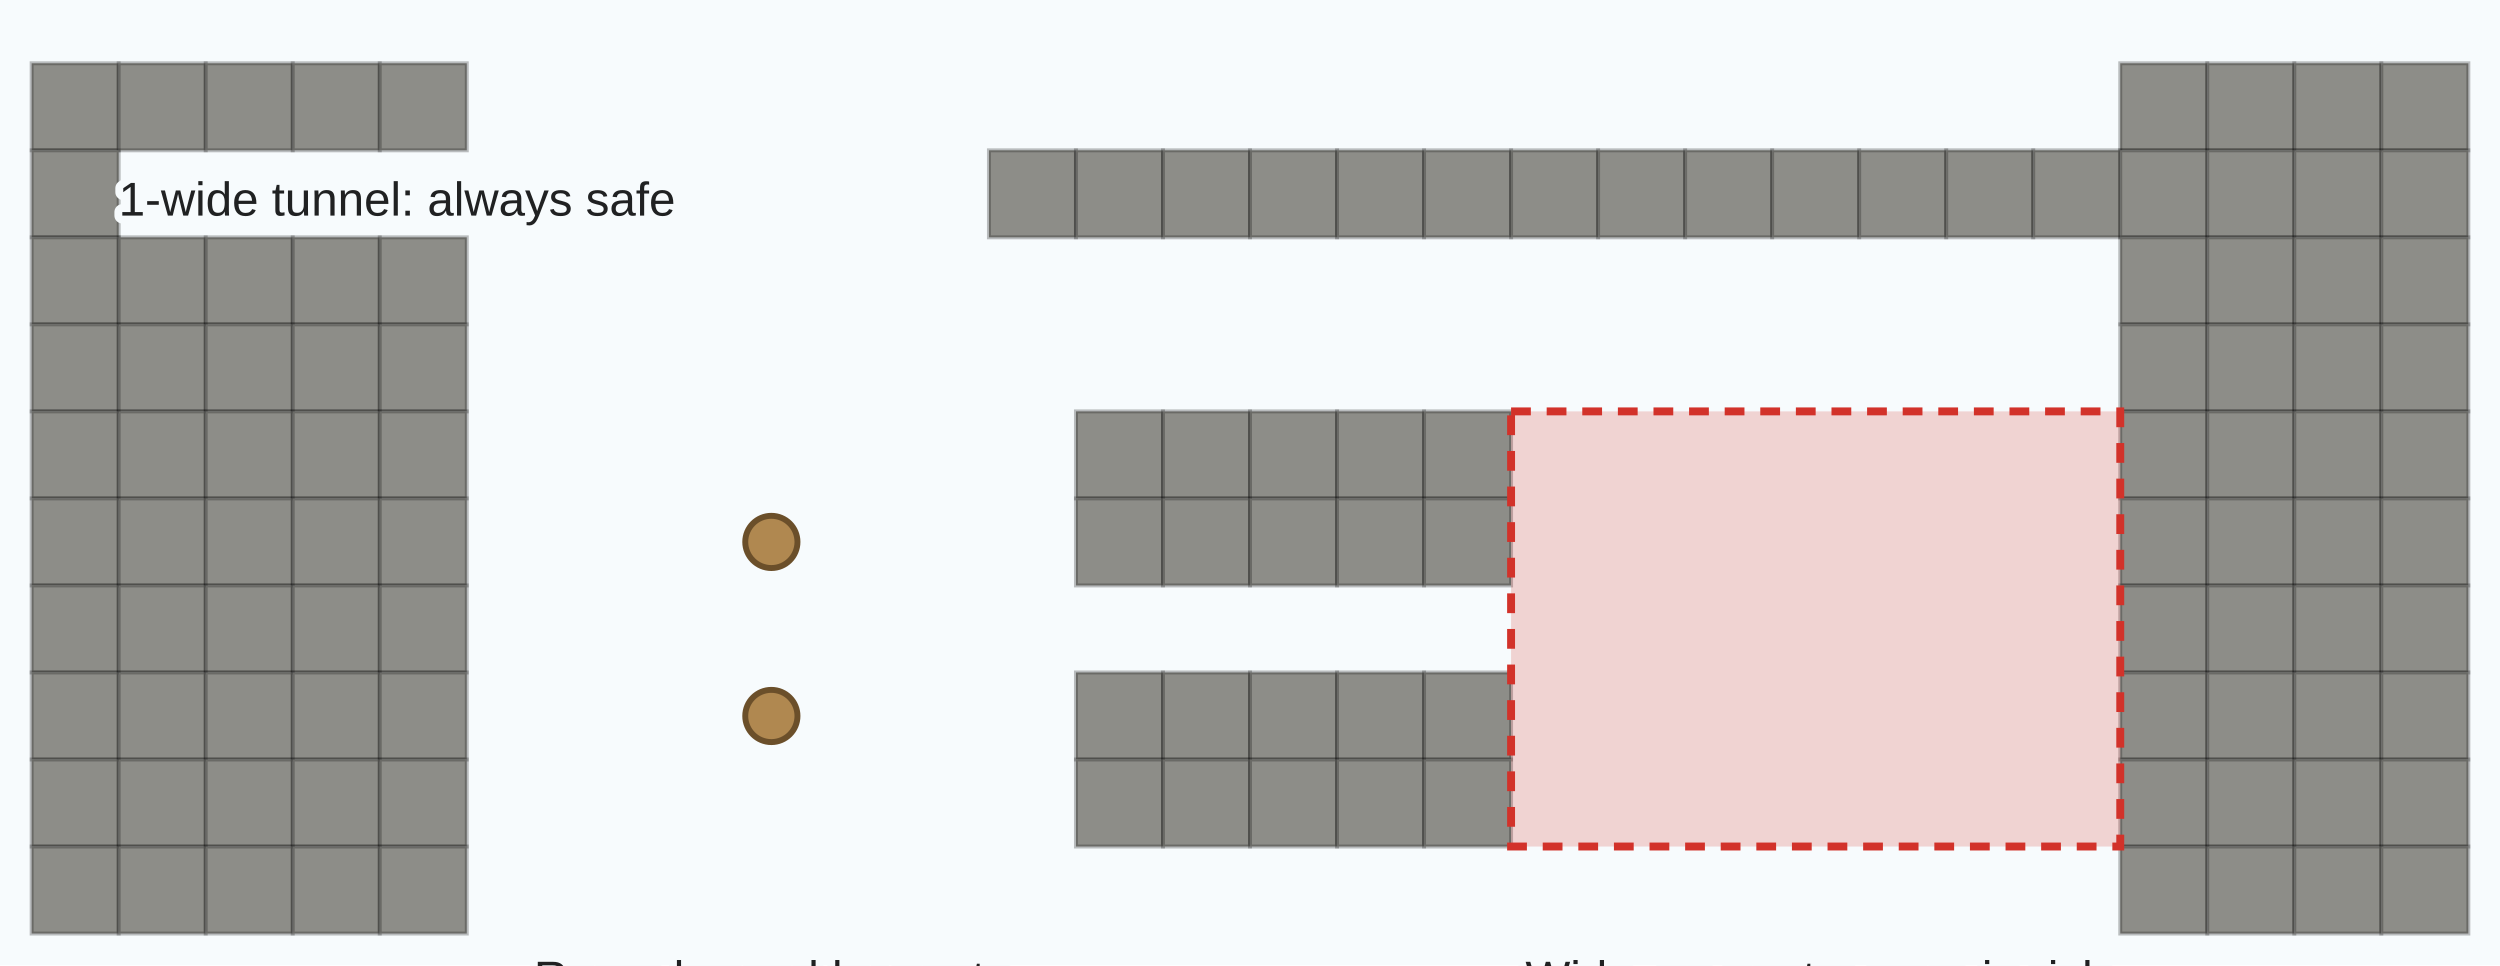
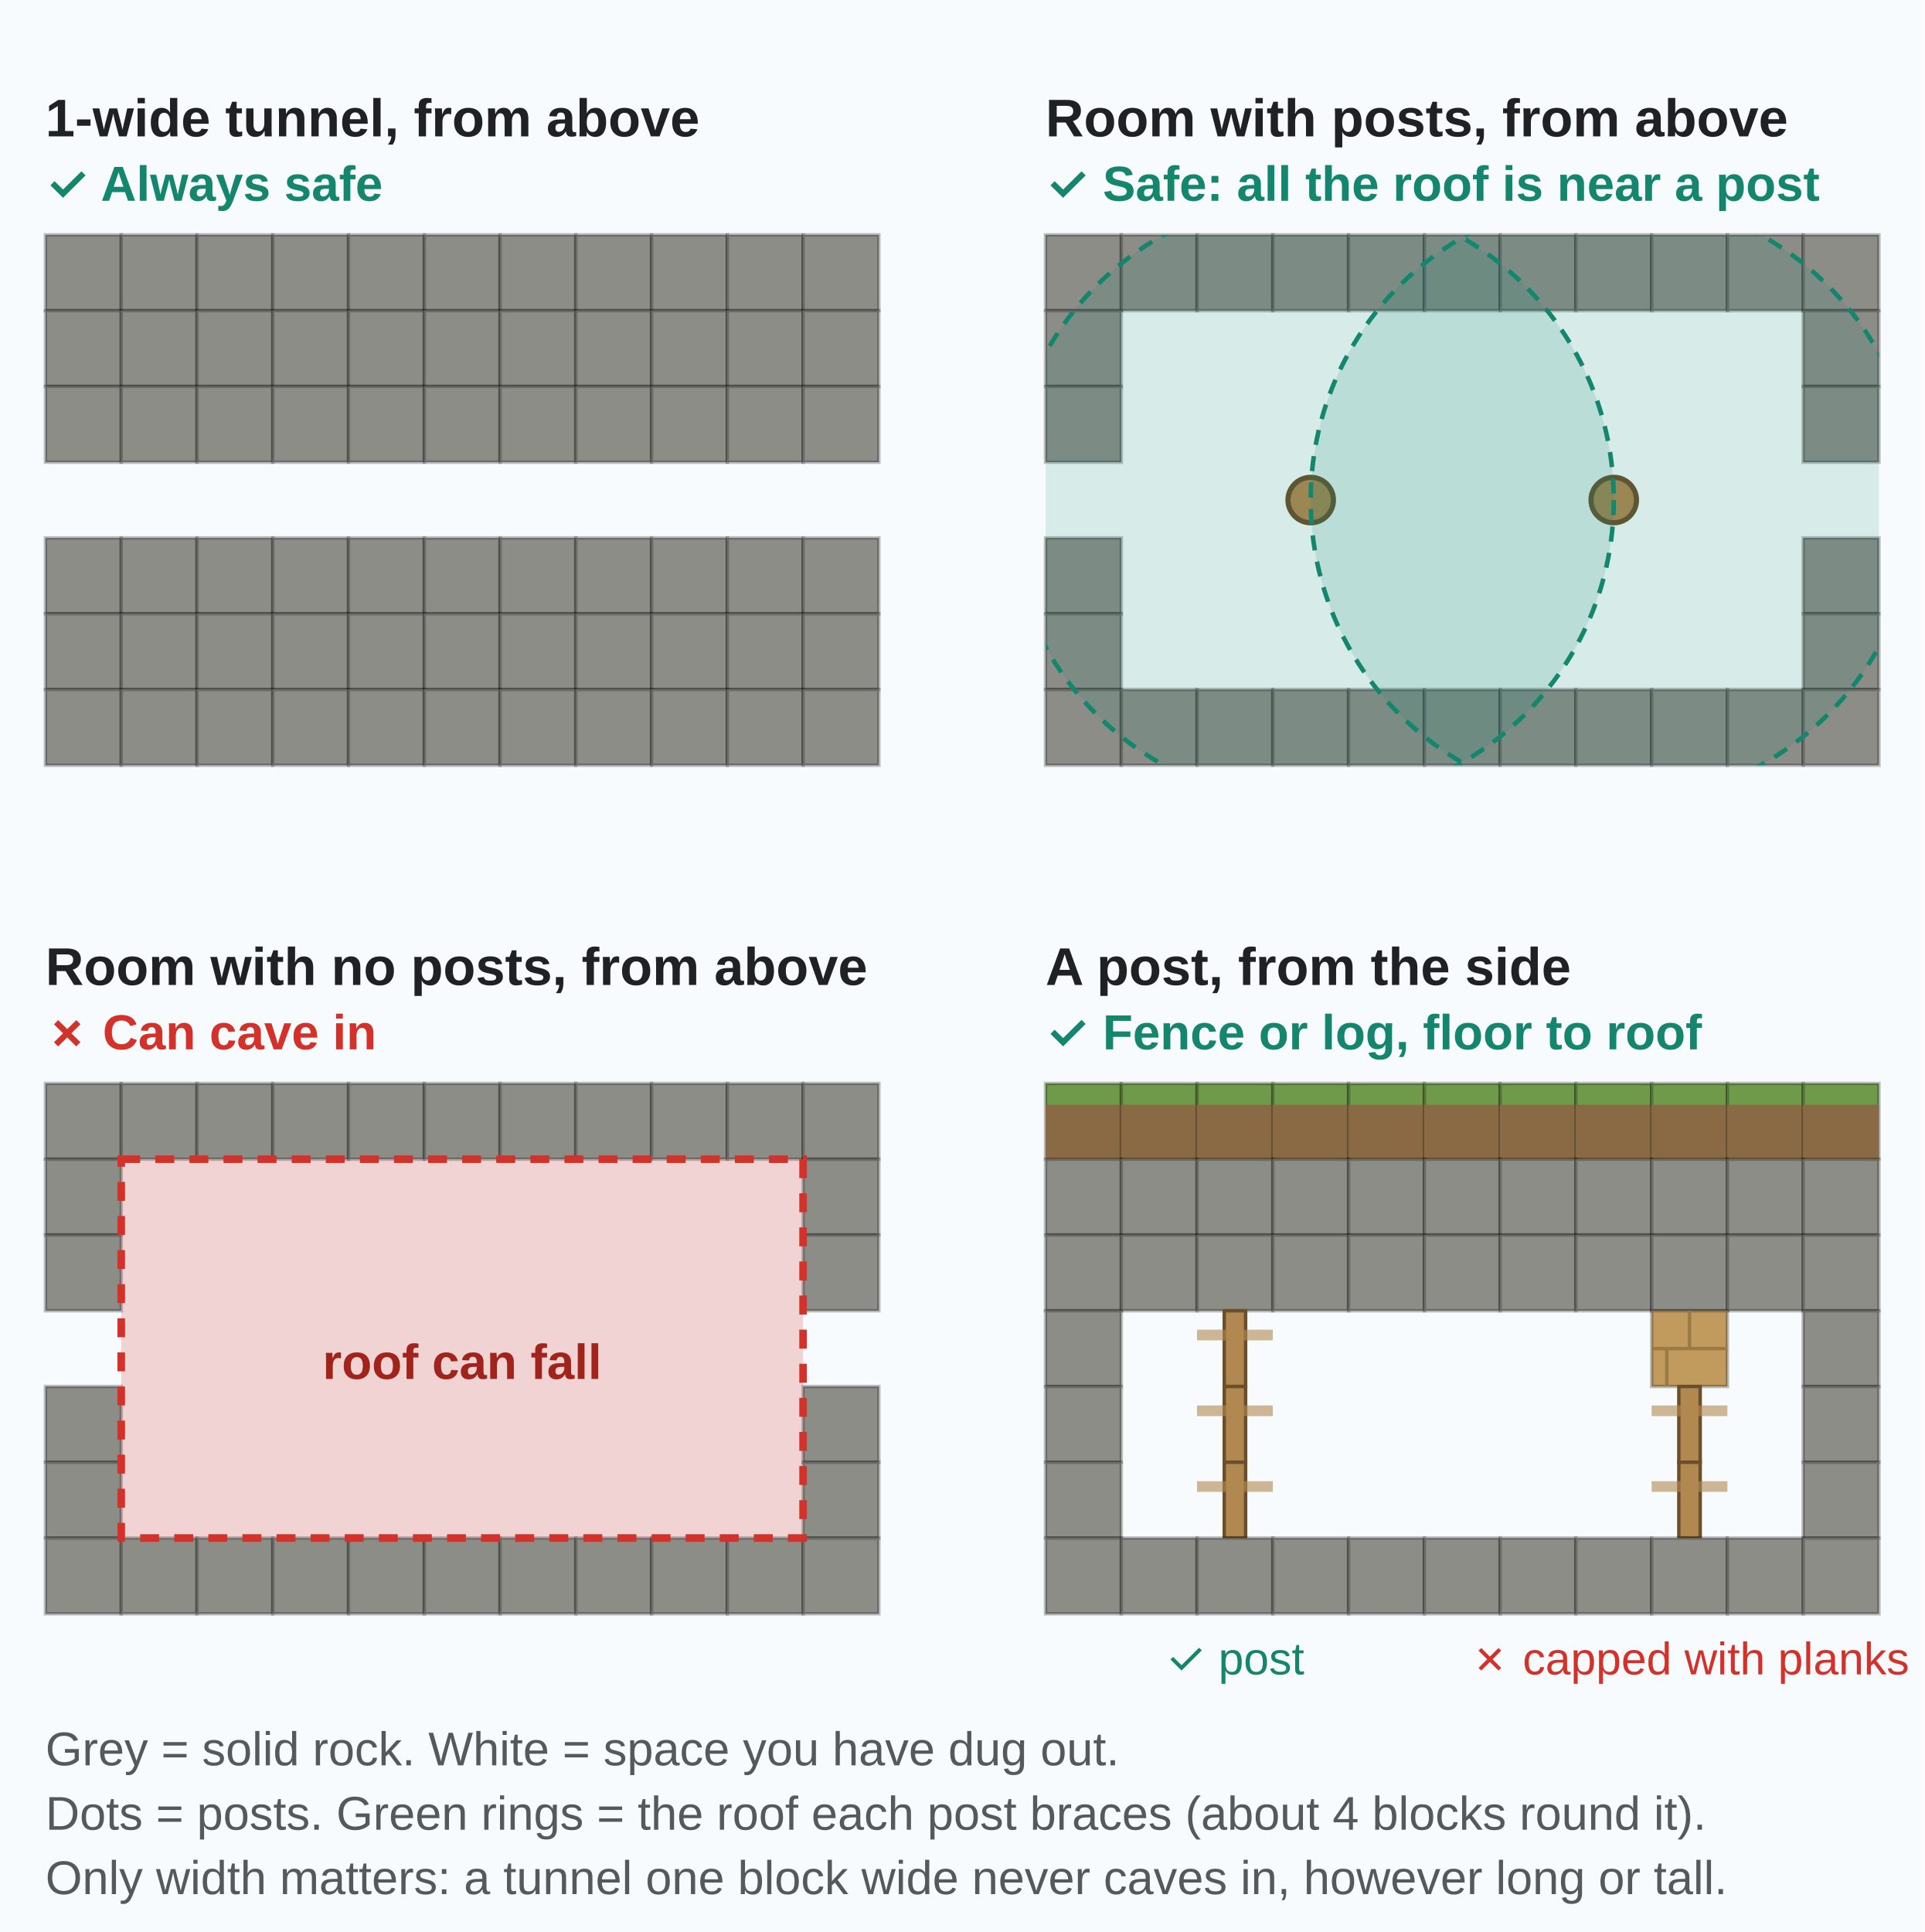
- <svg xmlns="http://www.w3.org/2000/svg" viewBox="0 0 632 244" role="img" aria-label="Mine plan seen from above: a one-wide tunnel is safe, a braced room is safe, a wide unbraced room risks a cave-in" font-family="-apple-system,Segoe UI,Arial,sans-serif">
-   <rect width="632" height="244" fill="#f7fbfd" />
-   <g transform="translate(8 16)">
-     <rect x="0" y="0" width="22" height="22" fill="#8d8d88" stroke="rgba(0,0,0,.25)" />
-     <rect x="22" y="0" width="22" height="22" fill="#8d8d88" stroke="rgba(0,0,0,.25)" />
-     <rect x="44" y="0" width="22" height="22" fill="#8d8d88" stroke="rgba(0,0,0,.25)" />
-     <rect x="66" y="0" width="22" height="22" fill="#8d8d88" stroke="rgba(0,0,0,.25)" />
-     <rect x="88" y="0" width="22" height="22" fill="#8d8d88" stroke="rgba(0,0,0,.25)" />
-     <rect x="528" y="0" width="22" height="22" fill="#8d8d88" stroke="rgba(0,0,0,.25)" />
-     <rect x="550" y="0" width="22" height="22" fill="#8d8d88" stroke="rgba(0,0,0,.25)" />
-     <rect x="572" y="0" width="22" height="22" fill="#8d8d88" stroke="rgba(0,0,0,.25)" />
-     <rect x="594" y="0" width="22" height="22" fill="#8d8d88" stroke="rgba(0,0,0,.25)" />
-     <rect x="0" y="22" width="22" height="22" fill="#8d8d88" stroke="rgba(0,0,0,.25)" />
-     <rect x="242" y="22" width="22" height="22" fill="#8d8d88" stroke="rgba(0,0,0,.25)" />
-     <rect x="264" y="22" width="22" height="22" fill="#8d8d88" stroke="rgba(0,0,0,.25)" />
-     <rect x="286" y="22" width="22" height="22" fill="#8d8d88" stroke="rgba(0,0,0,.25)" />
-     <rect x="308" y="22" width="22" height="22" fill="#8d8d88" stroke="rgba(0,0,0,.25)" />
-     <rect x="330" y="22" width="22" height="22" fill="#8d8d88" stroke="rgba(0,0,0,.25)" />
-     <rect x="352" y="22" width="22" height="22" fill="#8d8d88" stroke="rgba(0,0,0,.25)" />
-     <rect x="374" y="22" width="22" height="22" fill="#8d8d88" stroke="rgba(0,0,0,.25)" />
-     <rect x="396" y="22" width="22" height="22" fill="#8d8d88" stroke="rgba(0,0,0,.25)" />
-     <rect x="418" y="22" width="22" height="22" fill="#8d8d88" stroke="rgba(0,0,0,.25)" />
-     <rect x="440" y="22" width="22" height="22" fill="#8d8d88" stroke="rgba(0,0,0,.25)" />
-     <rect x="462" y="22" width="22" height="22" fill="#8d8d88" stroke="rgba(0,0,0,.25)" />
-     <rect x="484" y="22" width="22" height="22" fill="#8d8d88" stroke="rgba(0,0,0,.25)" />
-     <rect x="506" y="22" width="22" height="22" fill="#8d8d88" stroke="rgba(0,0,0,.25)" />
-     <rect x="528" y="22" width="22" height="22" fill="#8d8d88" stroke="rgba(0,0,0,.25)" />
-     <rect x="550" y="22" width="22" height="22" fill="#8d8d88" stroke="rgba(0,0,0,.25)" />
-     <rect x="572" y="22" width="22" height="22" fill="#8d8d88" stroke="rgba(0,0,0,.25)" />
-     <rect x="594" y="22" width="22" height="22" fill="#8d8d88" stroke="rgba(0,0,0,.25)" />
-     <rect x="0" y="44" width="22" height="22" fill="#8d8d88" stroke="rgba(0,0,0,.25)" />
-     <rect x="22" y="44" width="22" height="22" fill="#8d8d88" stroke="rgba(0,0,0,.25)" />
-     <rect x="44" y="44" width="22" height="22" fill="#8d8d88" stroke="rgba(0,0,0,.25)" />
-     <rect x="66" y="44" width="22" height="22" fill="#8d8d88" stroke="rgba(0,0,0,.25)" />
-     <rect x="88" y="44" width="22" height="22" fill="#8d8d88" stroke="rgba(0,0,0,.25)" />
-     <rect x="528" y="44" width="22" height="22" fill="#8d8d88" stroke="rgba(0,0,0,.25)" />
-     <rect x="550" y="44" width="22" height="22" fill="#8d8d88" stroke="rgba(0,0,0,.25)" />
-     <rect x="572" y="44" width="22" height="22" fill="#8d8d88" stroke="rgba(0,0,0,.25)" />
-     <rect x="594" y="44" width="22" height="22" fill="#8d8d88" stroke="rgba(0,0,0,.25)" />
-     <rect x="0" y="66" width="22" height="22" fill="#8d8d88" stroke="rgba(0,0,0,.25)" />
-     <rect x="22" y="66" width="22" height="22" fill="#8d8d88" stroke="rgba(0,0,0,.25)" />
-     <rect x="44" y="66" width="22" height="22" fill="#8d8d88" stroke="rgba(0,0,0,.25)" />
-     <rect x="66" y="66" width="22" height="22" fill="#8d8d88" stroke="rgba(0,0,0,.25)" />
-     <rect x="88" y="66" width="22" height="22" fill="#8d8d88" stroke="rgba(0,0,0,.25)" />
-     <rect x="528" y="66" width="22" height="22" fill="#8d8d88" stroke="rgba(0,0,0,.25)" />
-     <rect x="550" y="66" width="22" height="22" fill="#8d8d88" stroke="rgba(0,0,0,.25)" />
-     <rect x="572" y="66" width="22" height="22" fill="#8d8d88" stroke="rgba(0,0,0,.25)" />
-     <rect x="594" y="66" width="22" height="22" fill="#8d8d88" stroke="rgba(0,0,0,.25)" />
-     <rect x="0" y="88" width="22" height="22" fill="#8d8d88" stroke="rgba(0,0,0,.25)" />
-     <rect x="22" y="88" width="22" height="22" fill="#8d8d88" stroke="rgba(0,0,0,.25)" />
-     <rect x="44" y="88" width="22" height="22" fill="#8d8d88" stroke="rgba(0,0,0,.25)" />
-     <rect x="66" y="88" width="22" height="22" fill="#8d8d88" stroke="rgba(0,0,0,.25)" />
-     <rect x="88" y="88" width="22" height="22" fill="#8d8d88" stroke="rgba(0,0,0,.25)" />
-     <rect x="264" y="88" width="22" height="22" fill="#8d8d88" stroke="rgba(0,0,0,.25)" />
-     <rect x="286" y="88" width="22" height="22" fill="#8d8d88" stroke="rgba(0,0,0,.25)" />
-     <rect x="308" y="88" width="22" height="22" fill="#8d8d88" stroke="rgba(0,0,0,.25)" />
-     <rect x="330" y="88" width="22" height="22" fill="#8d8d88" stroke="rgba(0,0,0,.25)" />
-     <rect x="352" y="88" width="22" height="22" fill="#8d8d88" stroke="rgba(0,0,0,.25)" />
-     <rect x="528" y="88" width="22" height="22" fill="#8d8d88" stroke="rgba(0,0,0,.25)" />
-     <rect x="550" y="88" width="22" height="22" fill="#8d8d88" stroke="rgba(0,0,0,.25)" />
-     <rect x="572" y="88" width="22" height="22" fill="#8d8d88" stroke="rgba(0,0,0,.25)" />
-     <rect x="594" y="88" width="22" height="22" fill="#8d8d88" stroke="rgba(0,0,0,.25)" />
-     <rect x="0" y="110" width="22" height="22" fill="#8d8d88" stroke="rgba(0,0,0,.25)" />
-     <rect x="22" y="110" width="22" height="22" fill="#8d8d88" stroke="rgba(0,0,0,.25)" />
-     <rect x="44" y="110" width="22" height="22" fill="#8d8d88" stroke="rgba(0,0,0,.25)" />
-     <rect x="66" y="110" width="22" height="22" fill="#8d8d88" stroke="rgba(0,0,0,.25)" />
-     <rect x="88" y="110" width="22" height="22" fill="#8d8d88" stroke="rgba(0,0,0,.25)" />
-     <rect x="176" y="110" width="22" height="22" fill="#f7fbfd" />
-     <circle cx="187.0" cy="121.0" r="6.6" fill="#b08850" stroke="#6b4f2a" stroke-width="1.5" />
-     <rect x="264" y="110" width="22" height="22" fill="#8d8d88" stroke="rgba(0,0,0,.25)" />
-     <rect x="286" y="110" width="22" height="22" fill="#8d8d88" stroke="rgba(0,0,0,.25)" />
-     <rect x="308" y="110" width="22" height="22" fill="#8d8d88" stroke="rgba(0,0,0,.25)" />
-     <rect x="330" y="110" width="22" height="22" fill="#8d8d88" stroke="rgba(0,0,0,.25)" />
-     <rect x="352" y="110" width="22" height="22" fill="#8d8d88" stroke="rgba(0,0,0,.25)" />
-     <rect x="528" y="110" width="22" height="22" fill="#8d8d88" stroke="rgba(0,0,0,.25)" />
-     <rect x="550" y="110" width="22" height="22" fill="#8d8d88" stroke="rgba(0,0,0,.25)" />
-     <rect x="572" y="110" width="22" height="22" fill="#8d8d88" stroke="rgba(0,0,0,.25)" />
-     <rect x="594" y="110" width="22" height="22" fill="#8d8d88" stroke="rgba(0,0,0,.25)" />
-     <rect x="0" y="132" width="22" height="22" fill="#8d8d88" stroke="rgba(0,0,0,.25)" />
-     <rect x="22" y="132" width="22" height="22" fill="#8d8d88" stroke="rgba(0,0,0,.25)" />
-     <rect x="44" y="132" width="22" height="22" fill="#8d8d88" stroke="rgba(0,0,0,.25)" />
-     <rect x="66" y="132" width="22" height="22" fill="#8d8d88" stroke="rgba(0,0,0,.25)" />
-     <rect x="88" y="132" width="22" height="22" fill="#8d8d88" stroke="rgba(0,0,0,.25)" />
-     <rect x="528" y="132" width="22" height="22" fill="#8d8d88" stroke="rgba(0,0,0,.25)" />
-     <rect x="550" y="132" width="22" height="22" fill="#8d8d88" stroke="rgba(0,0,0,.25)" />
-     <rect x="572" y="132" width="22" height="22" fill="#8d8d88" stroke="rgba(0,0,0,.25)" />
-     <rect x="594" y="132" width="22" height="22" fill="#8d8d88" stroke="rgba(0,0,0,.25)" />
-     <rect x="0" y="154" width="22" height="22" fill="#8d8d88" stroke="rgba(0,0,0,.25)" />
-     <rect x="22" y="154" width="22" height="22" fill="#8d8d88" stroke="rgba(0,0,0,.25)" />
-     <rect x="44" y="154" width="22" height="22" fill="#8d8d88" stroke="rgba(0,0,0,.25)" />
-     <rect x="66" y="154" width="22" height="22" fill="#8d8d88" stroke="rgba(0,0,0,.25)" />
-     <rect x="88" y="154" width="22" height="22" fill="#8d8d88" stroke="rgba(0,0,0,.25)" />
-     <rect x="176" y="154" width="22" height="22" fill="#f7fbfd" />
-     <circle cx="187.0" cy="165.0" r="6.6" fill="#b08850" stroke="#6b4f2a" stroke-width="1.5" />
-     <rect x="264" y="154" width="22" height="22" fill="#8d8d88" stroke="rgba(0,0,0,.25)" />
-     <rect x="286" y="154" width="22" height="22" fill="#8d8d88" stroke="rgba(0,0,0,.25)" />
-     <rect x="308" y="154" width="22" height="22" fill="#8d8d88" stroke="rgba(0,0,0,.25)" />
-     <rect x="330" y="154" width="22" height="22" fill="#8d8d88" stroke="rgba(0,0,0,.25)" />
-     <rect x="352" y="154" width="22" height="22" fill="#8d8d88" stroke="rgba(0,0,0,.25)" />
-     <rect x="528" y="154" width="22" height="22" fill="#8d8d88" stroke="rgba(0,0,0,.25)" />
-     <rect x="550" y="154" width="22" height="22" fill="#8d8d88" stroke="rgba(0,0,0,.25)" />
-     <rect x="572" y="154" width="22" height="22" fill="#8d8d88" stroke="rgba(0,0,0,.25)" />
-     <rect x="594" y="154" width="22" height="22" fill="#8d8d88" stroke="rgba(0,0,0,.25)" />
-     <rect x="0" y="176" width="22" height="22" fill="#8d8d88" stroke="rgba(0,0,0,.25)" />
-     <rect x="22" y="176" width="22" height="22" fill="#8d8d88" stroke="rgba(0,0,0,.25)" />
-     <rect x="44" y="176" width="22" height="22" fill="#8d8d88" stroke="rgba(0,0,0,.25)" />
-     <rect x="66" y="176" width="22" height="22" fill="#8d8d88" stroke="rgba(0,0,0,.25)" />
-     <rect x="88" y="176" width="22" height="22" fill="#8d8d88" stroke="rgba(0,0,0,.25)" />
-     <rect x="264" y="176" width="22" height="22" fill="#8d8d88" stroke="rgba(0,0,0,.25)" />
-     <rect x="286" y="176" width="22" height="22" fill="#8d8d88" stroke="rgba(0,0,0,.25)" />
-     <rect x="308" y="176" width="22" height="22" fill="#8d8d88" stroke="rgba(0,0,0,.25)" />
-     <rect x="330" y="176" width="22" height="22" fill="#8d8d88" stroke="rgba(0,0,0,.25)" />
-     <rect x="352" y="176" width="22" height="22" fill="#8d8d88" stroke="rgba(0,0,0,.25)" />
-     <rect x="528" y="176" width="22" height="22" fill="#8d8d88" stroke="rgba(0,0,0,.25)" />
-     <rect x="550" y="176" width="22" height="22" fill="#8d8d88" stroke="rgba(0,0,0,.25)" />
-     <rect x="572" y="176" width="22" height="22" fill="#8d8d88" stroke="rgba(0,0,0,.25)" />
-     <rect x="594" y="176" width="22" height="22" fill="#8d8d88" stroke="rgba(0,0,0,.25)" />
-     <rect x="0" y="198" width="22" height="22" fill="#8d8d88" stroke="rgba(0,0,0,.25)" />
-     <rect x="22" y="198" width="22" height="22" fill="#8d8d88" stroke="rgba(0,0,0,.25)" />
-     <rect x="44" y="198" width="22" height="22" fill="#8d8d88" stroke="rgba(0,0,0,.25)" />
-     <rect x="66" y="198" width="22" height="22" fill="#8d8d88" stroke="rgba(0,0,0,.25)" />
-     <rect x="88" y="198" width="22" height="22" fill="#8d8d88" stroke="rgba(0,0,0,.25)" />
-     <rect x="528" y="198" width="22" height="22" fill="#8d8d88" stroke="rgba(0,0,0,.25)" />
-     <rect x="550" y="198" width="22" height="22" fill="#8d8d88" stroke="rgba(0,0,0,.25)" />
-     <rect x="572" y="198" width="22" height="22" fill="#8d8d88" stroke="rgba(0,0,0,.25)" />
-     <rect x="594" y="198" width="22" height="22" fill="#8d8d88" stroke="rgba(0,0,0,.25)" />
-     <rect x="374" y="88" width="154" height="110" fill="rgba(210,50,40,.2)" stroke="#d2322a" stroke-width="2" stroke-dasharray="5 4" />
-     <text x="22.0" y="38.5" text-anchor="start" font-size="12" fill="#202122" paint-order="stroke" stroke="#f7fbfd" stroke-width="4" stroke-linejoin="round">1-wide tunnel: always safe</text>
-     <text x="187.0" y="235.4" text-anchor="middle" font-size="12" fill="#202122" paint-order="stroke" stroke="#f7fbfd" stroke-width="4" stroke-linejoin="round">Room braced by posts</text>
-     <text x="451.0" y="235.4" text-anchor="middle" font-size="12" fill="#202122" paint-order="stroke" stroke="#f7fbfd" stroke-width="4" stroke-linejoin="round">Wide, no posts: cave-in risk</text>
-   </g>
+ <svg xmlns="http://www.w3.org/2000/svg" viewBox="0 0 508 510" role="img" font-family="-apple-system,Segoe UI,Arial,sans-serif" aria-label="Cave-ins: a one-wide tunnel is safe; a wide room braced by posts is safe; a wide room with no posts can cave in; a post is a fence or log column from floor to roof">
+   <rect width="508" height="510" fill="#f7fbfd" />
+   <text x="12" y="36" font-size="14" font-weight="700" fill="#202122">1-wide tunnel, from above</text>
+   <text x="12" y="53" font-size="13" fill="#14866d" font-weight="600">✓ Always safe</text>
+   <clipPath id="p0">
+     <rect x="12" y="62" width="220" height="140" />
+   </clipPath>
+   <g transform="translate(12 62) scale(0.9090909)">
+     <rect x="0" y="0" width="22" height="22" fill="#8d8d88" stroke="rgba(0,0,0,.25)" />
+   </g>
+   <g transform="translate(32 62) scale(0.9090909)">
+     <rect x="0" y="0" width="22" height="22" fill="#8d8d88" stroke="rgba(0,0,0,.25)" />
+   </g>
+   <g transform="translate(52 62) scale(0.9090909)">
+     <rect x="0" y="0" width="22" height="22" fill="#8d8d88" stroke="rgba(0,0,0,.25)" />
+   </g>
+   <g transform="translate(72 62) scale(0.9090909)">
+     <rect x="0" y="0" width="22" height="22" fill="#8d8d88" stroke="rgba(0,0,0,.25)" />
+   </g>
+   <g transform="translate(92 62) scale(0.9090909)">
+     <rect x="0" y="0" width="22" height="22" fill="#8d8d88" stroke="rgba(0,0,0,.25)" />
+   </g>
+   <g transform="translate(112 62) scale(0.9090909)">
+     <rect x="0" y="0" width="22" height="22" fill="#8d8d88" stroke="rgba(0,0,0,.25)" />
+   </g>
+   <g transform="translate(132 62) scale(0.9090909)">
+     <rect x="0" y="0" width="22" height="22" fill="#8d8d88" stroke="rgba(0,0,0,.25)" />
+   </g>
+   <g transform="translate(152 62) scale(0.9090909)">
+     <rect x="0" y="0" width="22" height="22" fill="#8d8d88" stroke="rgba(0,0,0,.25)" />
+   </g>
+   <g transform="translate(172 62) scale(0.9090909)">
+     <rect x="0" y="0" width="22" height="22" fill="#8d8d88" stroke="rgba(0,0,0,.25)" />
+   </g>
+   <g transform="translate(192 62) scale(0.9090909)">
+     <rect x="0" y="0" width="22" height="22" fill="#8d8d88" stroke="rgba(0,0,0,.25)" />
+   </g>
+   <g transform="translate(212 62) scale(0.9090909)">
+     <rect x="0" y="0" width="22" height="22" fill="#8d8d88" stroke="rgba(0,0,0,.25)" />
+   </g>
+   <g transform="translate(12 82) scale(0.9090909)">
+     <rect x="0" y="0" width="22" height="22" fill="#8d8d88" stroke="rgba(0,0,0,.25)" />
+   </g>
+   <g transform="translate(32 82) scale(0.9090909)">
+     <rect x="0" y="0" width="22" height="22" fill="#8d8d88" stroke="rgba(0,0,0,.25)" />
+   </g>
+   <g transform="translate(52 82) scale(0.9090909)">
+     <rect x="0" y="0" width="22" height="22" fill="#8d8d88" stroke="rgba(0,0,0,.25)" />
+   </g>
+   <g transform="translate(72 82) scale(0.9090909)">
+     <rect x="0" y="0" width="22" height="22" fill="#8d8d88" stroke="rgba(0,0,0,.25)" />
+   </g>
+   <g transform="translate(92 82) scale(0.9090909)">
+     <rect x="0" y="0" width="22" height="22" fill="#8d8d88" stroke="rgba(0,0,0,.25)" />
+   </g>
+   <g transform="translate(112 82) scale(0.9090909)">
+     <rect x="0" y="0" width="22" height="22" fill="#8d8d88" stroke="rgba(0,0,0,.25)" />
+   </g>
+   <g transform="translate(132 82) scale(0.9090909)">
+     <rect x="0" y="0" width="22" height="22" fill="#8d8d88" stroke="rgba(0,0,0,.25)" />
+   </g>
+   <g transform="translate(152 82) scale(0.9090909)">
+     <rect x="0" y="0" width="22" height="22" fill="#8d8d88" stroke="rgba(0,0,0,.25)" />
+   </g>
+   <g transform="translate(172 82) scale(0.9090909)">
+     <rect x="0" y="0" width="22" height="22" fill="#8d8d88" stroke="rgba(0,0,0,.25)" />
+   </g>
+   <g transform="translate(192 82) scale(0.9090909)">
+     <rect x="0" y="0" width="22" height="22" fill="#8d8d88" stroke="rgba(0,0,0,.25)" />
+   </g>
+   <g transform="translate(212 82) scale(0.9090909)">
+     <rect x="0" y="0" width="22" height="22" fill="#8d8d88" stroke="rgba(0,0,0,.25)" />
+   </g>
+   <g transform="translate(12 102) scale(0.9090909)">
+     <rect x="0" y="0" width="22" height="22" fill="#8d8d88" stroke="rgba(0,0,0,.25)" />
+   </g>
+   <g transform="translate(32 102) scale(0.9090909)">
+     <rect x="0" y="0" width="22" height="22" fill="#8d8d88" stroke="rgba(0,0,0,.25)" />
+   </g>
+   <g transform="translate(52 102) scale(0.9090909)">
+     <rect x="0" y="0" width="22" height="22" fill="#8d8d88" stroke="rgba(0,0,0,.25)" />
+   </g>
+   <g transform="translate(72 102) scale(0.9090909)">
+     <rect x="0" y="0" width="22" height="22" fill="#8d8d88" stroke="rgba(0,0,0,.25)" />
+   </g>
+   <g transform="translate(92 102) scale(0.9090909)">
+     <rect x="0" y="0" width="22" height="22" fill="#8d8d88" stroke="rgba(0,0,0,.25)" />
+   </g>
+   <g transform="translate(112 102) scale(0.9090909)">
+     <rect x="0" y="0" width="22" height="22" fill="#8d8d88" stroke="rgba(0,0,0,.25)" />
+   </g>
+   <g transform="translate(132 102) scale(0.9090909)">
+     <rect x="0" y="0" width="22" height="22" fill="#8d8d88" stroke="rgba(0,0,0,.25)" />
+   </g>
+   <g transform="translate(152 102) scale(0.9090909)">
+     <rect x="0" y="0" width="22" height="22" fill="#8d8d88" stroke="rgba(0,0,0,.25)" />
+   </g>
+   <g transform="translate(172 102) scale(0.9090909)">
+     <rect x="0" y="0" width="22" height="22" fill="#8d8d88" stroke="rgba(0,0,0,.25)" />
+   </g>
+   <g transform="translate(192 102) scale(0.9090909)">
+     <rect x="0" y="0" width="22" height="22" fill="#8d8d88" stroke="rgba(0,0,0,.25)" />
+   </g>
+   <g transform="translate(212 102) scale(0.9090909)">
+     <rect x="0" y="0" width="22" height="22" fill="#8d8d88" stroke="rgba(0,0,0,.25)" />
+   </g>
+   <g transform="translate(12 142) scale(0.9090909)">
+     <rect x="0" y="0" width="22" height="22" fill="#8d8d88" stroke="rgba(0,0,0,.25)" />
+   </g>
+   <g transform="translate(32 142) scale(0.9090909)">
+     <rect x="0" y="0" width="22" height="22" fill="#8d8d88" stroke="rgba(0,0,0,.25)" />
+   </g>
+   <g transform="translate(52 142) scale(0.9090909)">
+     <rect x="0" y="0" width="22" height="22" fill="#8d8d88" stroke="rgba(0,0,0,.25)" />
+   </g>
+   <g transform="translate(72 142) scale(0.9090909)">
+     <rect x="0" y="0" width="22" height="22" fill="#8d8d88" stroke="rgba(0,0,0,.25)" />
+   </g>
+   <g transform="translate(92 142) scale(0.9090909)">
+     <rect x="0" y="0" width="22" height="22" fill="#8d8d88" stroke="rgba(0,0,0,.25)" />
+   </g>
+   <g transform="translate(112 142) scale(0.9090909)">
+     <rect x="0" y="0" width="22" height="22" fill="#8d8d88" stroke="rgba(0,0,0,.25)" />
+   </g>
+   <g transform="translate(132 142) scale(0.9090909)">
+     <rect x="0" y="0" width="22" height="22" fill="#8d8d88" stroke="rgba(0,0,0,.25)" />
+   </g>
+   <g transform="translate(152 142) scale(0.9090909)">
+     <rect x="0" y="0" width="22" height="22" fill="#8d8d88" stroke="rgba(0,0,0,.25)" />
+   </g>
+   <g transform="translate(172 142) scale(0.9090909)">
+     <rect x="0" y="0" width="22" height="22" fill="#8d8d88" stroke="rgba(0,0,0,.25)" />
+   </g>
+   <g transform="translate(192 142) scale(0.9090909)">
+     <rect x="0" y="0" width="22" height="22" fill="#8d8d88" stroke="rgba(0,0,0,.25)" />
+   </g>
+   <g transform="translate(212 142) scale(0.9090909)">
+     <rect x="0" y="0" width="22" height="22" fill="#8d8d88" stroke="rgba(0,0,0,.25)" />
+   </g>
+   <g transform="translate(12 162) scale(0.9090909)">
+     <rect x="0" y="0" width="22" height="22" fill="#8d8d88" stroke="rgba(0,0,0,.25)" />
+   </g>
+   <g transform="translate(32 162) scale(0.9090909)">
+     <rect x="0" y="0" width="22" height="22" fill="#8d8d88" stroke="rgba(0,0,0,.25)" />
+   </g>
+   <g transform="translate(52 162) scale(0.9090909)">
+     <rect x="0" y="0" width="22" height="22" fill="#8d8d88" stroke="rgba(0,0,0,.25)" />
+   </g>
+   <g transform="translate(72 162) scale(0.9090909)">
+     <rect x="0" y="0" width="22" height="22" fill="#8d8d88" stroke="rgba(0,0,0,.25)" />
+   </g>
+   <g transform="translate(92 162) scale(0.9090909)">
+     <rect x="0" y="0" width="22" height="22" fill="#8d8d88" stroke="rgba(0,0,0,.25)" />
+   </g>
+   <g transform="translate(112 162) scale(0.9090909)">
+     <rect x="0" y="0" width="22" height="22" fill="#8d8d88" stroke="rgba(0,0,0,.25)" />
+   </g>
+   <g transform="translate(132 162) scale(0.9090909)">
+     <rect x="0" y="0" width="22" height="22" fill="#8d8d88" stroke="rgba(0,0,0,.25)" />
+   </g>
+   <g transform="translate(152 162) scale(0.9090909)">
+     <rect x="0" y="0" width="22" height="22" fill="#8d8d88" stroke="rgba(0,0,0,.25)" />
+   </g>
+   <g transform="translate(172 162) scale(0.9090909)">
+     <rect x="0" y="0" width="22" height="22" fill="#8d8d88" stroke="rgba(0,0,0,.25)" />
+   </g>
+   <g transform="translate(192 162) scale(0.9090909)">
+     <rect x="0" y="0" width="22" height="22" fill="#8d8d88" stroke="rgba(0,0,0,.25)" />
+   </g>
+   <g transform="translate(212 162) scale(0.9090909)">
+     <rect x="0" y="0" width="22" height="22" fill="#8d8d88" stroke="rgba(0,0,0,.25)" />
+   </g>
+   <g transform="translate(12 182) scale(0.9090909)">
+     <rect x="0" y="0" width="22" height="22" fill="#8d8d88" stroke="rgba(0,0,0,.25)" />
+   </g>
+   <g transform="translate(32 182) scale(0.9090909)">
+     <rect x="0" y="0" width="22" height="22" fill="#8d8d88" stroke="rgba(0,0,0,.25)" />
+   </g>
+   <g transform="translate(52 182) scale(0.9090909)">
+     <rect x="0" y="0" width="22" height="22" fill="#8d8d88" stroke="rgba(0,0,0,.25)" />
+   </g>
+   <g transform="translate(72 182) scale(0.9090909)">
+     <rect x="0" y="0" width="22" height="22" fill="#8d8d88" stroke="rgba(0,0,0,.25)" />
+   </g>
+   <g transform="translate(92 182) scale(0.9090909)">
+     <rect x="0" y="0" width="22" height="22" fill="#8d8d88" stroke="rgba(0,0,0,.25)" />
+   </g>
+   <g transform="translate(112 182) scale(0.9090909)">
+     <rect x="0" y="0" width="22" height="22" fill="#8d8d88" stroke="rgba(0,0,0,.25)" />
+   </g>
+   <g transform="translate(132 182) scale(0.9090909)">
+     <rect x="0" y="0" width="22" height="22" fill="#8d8d88" stroke="rgba(0,0,0,.25)" />
+   </g>
+   <g transform="translate(152 182) scale(0.9090909)">
+     <rect x="0" y="0" width="22" height="22" fill="#8d8d88" stroke="rgba(0,0,0,.25)" />
+   </g>
+   <g transform="translate(172 182) scale(0.9090909)">
+     <rect x="0" y="0" width="22" height="22" fill="#8d8d88" stroke="rgba(0,0,0,.25)" />
+   </g>
+   <g transform="translate(192 182) scale(0.9090909)">
+     <rect x="0" y="0" width="22" height="22" fill="#8d8d88" stroke="rgba(0,0,0,.25)" />
+   </g>
+   <g transform="translate(212 182) scale(0.9090909)">
+     <rect x="0" y="0" width="22" height="22" fill="#8d8d88" stroke="rgba(0,0,0,.25)" />
+   </g>
+   <text x="276" y="36" font-size="14" font-weight="700" fill="#202122">Room with posts, from above</text>
+   <text x="276" y="53" font-size="13" fill="#14866d" font-weight="600">✓ Safe: all the roof is near a post</text>
+   <clipPath id="p1">
+     <rect x="276" y="62" width="220" height="140" />
+   </clipPath>
+   <g transform="translate(276 62) scale(0.9090909)">
+     <rect x="0" y="0" width="22" height="22" fill="#8d8d88" stroke="rgba(0,0,0,.25)" />
+   </g>
+   <g transform="translate(296 62) scale(0.9090909)">
+     <rect x="0" y="0" width="22" height="22" fill="#8d8d88" stroke="rgba(0,0,0,.25)" />
+   </g>
+   <g transform="translate(316 62) scale(0.9090909)">
+     <rect x="0" y="0" width="22" height="22" fill="#8d8d88" stroke="rgba(0,0,0,.25)" />
+   </g>
+   <g transform="translate(336 62) scale(0.9090909)">
+     <rect x="0" y="0" width="22" height="22" fill="#8d8d88" stroke="rgba(0,0,0,.25)" />
+   </g>
+   <g transform="translate(356 62) scale(0.9090909)">
+     <rect x="0" y="0" width="22" height="22" fill="#8d8d88" stroke="rgba(0,0,0,.25)" />
+   </g>
+   <g transform="translate(376 62) scale(0.9090909)">
+     <rect x="0" y="0" width="22" height="22" fill="#8d8d88" stroke="rgba(0,0,0,.25)" />
+   </g>
+   <g transform="translate(396 62) scale(0.9090909)">
+     <rect x="0" y="0" width="22" height="22" fill="#8d8d88" stroke="rgba(0,0,0,.25)" />
+   </g>
+   <g transform="translate(416 62) scale(0.9090909)">
+     <rect x="0" y="0" width="22" height="22" fill="#8d8d88" stroke="rgba(0,0,0,.25)" />
+   </g>
+   <g transform="translate(436 62) scale(0.9090909)">
+     <rect x="0" y="0" width="22" height="22" fill="#8d8d88" stroke="rgba(0,0,0,.25)" />
+   </g>
+   <g transform="translate(456 62) scale(0.9090909)">
+     <rect x="0" y="0" width="22" height="22" fill="#8d8d88" stroke="rgba(0,0,0,.25)" />
+   </g>
+   <g transform="translate(476 62) scale(0.9090909)">
+     <rect x="0" y="0" width="22" height="22" fill="#8d8d88" stroke="rgba(0,0,0,.25)" />
+   </g>
+   <g transform="translate(276 82) scale(0.9090909)">
+     <rect x="0" y="0" width="22" height="22" fill="#8d8d88" stroke="rgba(0,0,0,.25)" />
+   </g>
+   <g transform="translate(476 82) scale(0.9090909)">
+     <rect x="0" y="0" width="22" height="22" fill="#8d8d88" stroke="rgba(0,0,0,.25)" />
+   </g>
+   <g transform="translate(276 102) scale(0.9090909)">
+     <rect x="0" y="0" width="22" height="22" fill="#8d8d88" stroke="rgba(0,0,0,.25)" />
+   </g>
+   <g transform="translate(476 102) scale(0.9090909)">
+     <rect x="0" y="0" width="22" height="22" fill="#8d8d88" stroke="rgba(0,0,0,.25)" />
+   </g>
+   <g transform="translate(336 122) scale(0.9090909)">
+     <rect x="0" y="0" width="22" height="22" fill="#f7fbfd" />
+     <circle cx="11.0" cy="11.0" r="6.6" fill="#b08850" stroke="#6b4f2a" stroke-width="1.5" />
+   </g>
+   <g transform="translate(416 122) scale(0.9090909)">
+     <rect x="0" y="0" width="22" height="22" fill="#f7fbfd" />
+     <circle cx="11.0" cy="11.0" r="6.6" fill="#b08850" stroke="#6b4f2a" stroke-width="1.5" />
+   </g>
+   <g transform="translate(276 142) scale(0.9090909)">
+     <rect x="0" y="0" width="22" height="22" fill="#8d8d88" stroke="rgba(0,0,0,.25)" />
+   </g>
+   <g transform="translate(476 142) scale(0.9090909)">
+     <rect x="0" y="0" width="22" height="22" fill="#8d8d88" stroke="rgba(0,0,0,.25)" />
+   </g>
+   <g transform="translate(276 162) scale(0.9090909)">
+     <rect x="0" y="0" width="22" height="22" fill="#8d8d88" stroke="rgba(0,0,0,.25)" />
+   </g>
+   <g transform="translate(476 162) scale(0.9090909)">
+     <rect x="0" y="0" width="22" height="22" fill="#8d8d88" stroke="rgba(0,0,0,.25)" />
+   </g>
+   <g transform="translate(276 182) scale(0.9090909)">
+     <rect x="0" y="0" width="22" height="22" fill="#8d8d88" stroke="rgba(0,0,0,.25)" />
+   </g>
+   <g transform="translate(296 182) scale(0.9090909)">
+     <rect x="0" y="0" width="22" height="22" fill="#8d8d88" stroke="rgba(0,0,0,.25)" />
+   </g>
+   <g transform="translate(316 182) scale(0.9090909)">
+     <rect x="0" y="0" width="22" height="22" fill="#8d8d88" stroke="rgba(0,0,0,.25)" />
+   </g>
+   <g transform="translate(336 182) scale(0.9090909)">
+     <rect x="0" y="0" width="22" height="22" fill="#8d8d88" stroke="rgba(0,0,0,.25)" />
+   </g>
+   <g transform="translate(356 182) scale(0.9090909)">
+     <rect x="0" y="0" width="22" height="22" fill="#8d8d88" stroke="rgba(0,0,0,.25)" />
+   </g>
+   <g transform="translate(376 182) scale(0.9090909)">
+     <rect x="0" y="0" width="22" height="22" fill="#8d8d88" stroke="rgba(0,0,0,.25)" />
+   </g>
+   <g transform="translate(396 182) scale(0.9090909)">
+     <rect x="0" y="0" width="22" height="22" fill="#8d8d88" stroke="rgba(0,0,0,.25)" />
+   </g>
+   <g transform="translate(416 182) scale(0.9090909)">
+     <rect x="0" y="0" width="22" height="22" fill="#8d8d88" stroke="rgba(0,0,0,.25)" />
+   </g>
+   <g transform="translate(436 182) scale(0.9090909)">
+     <rect x="0" y="0" width="22" height="22" fill="#8d8d88" stroke="rgba(0,0,0,.25)" />
+   </g>
+   <g transform="translate(456 182) scale(0.9090909)">
+     <rect x="0" y="0" width="22" height="22" fill="#8d8d88" stroke="rgba(0,0,0,.25)" />
+   </g>
+   <g transform="translate(476 182) scale(0.9090909)">
+     <rect x="0" y="0" width="22" height="22" fill="#8d8d88" stroke="rgba(0,0,0,.25)" />
+   </g>
+   <circle clip-path="url(#p1)" cx="346.0" cy="132.0" r="80" fill="rgba(20,134,109,.14)" stroke="#14866d" stroke-width="1.2" stroke-dasharray="4 3" />
+   <circle clip-path="url(#p1)" cx="426.0" cy="132.0" r="80" fill="rgba(20,134,109,.14)" stroke="#14866d" stroke-width="1.2" stroke-dasharray="4 3" />
+   <text x="12" y="260" font-size="14" font-weight="700" fill="#202122">Room with no posts, from above</text>
+   <text x="12" y="277" font-size="13" fill="#d2322a" font-weight="600">✗ Can cave in</text>
+   <clipPath id="p2">
+     <rect x="12" y="286" width="220" height="140" />
+   </clipPath>
+   <g transform="translate(12 286) scale(0.9090909)">
+     <rect x="0" y="0" width="22" height="22" fill="#8d8d88" stroke="rgba(0,0,0,.25)" />
+   </g>
+   <g transform="translate(32 286) scale(0.9090909)">
+     <rect x="0" y="0" width="22" height="22" fill="#8d8d88" stroke="rgba(0,0,0,.25)" />
+   </g>
+   <g transform="translate(52 286) scale(0.9090909)">
+     <rect x="0" y="0" width="22" height="22" fill="#8d8d88" stroke="rgba(0,0,0,.25)" />
+   </g>
+   <g transform="translate(72 286) scale(0.9090909)">
+     <rect x="0" y="0" width="22" height="22" fill="#8d8d88" stroke="rgba(0,0,0,.25)" />
+   </g>
+   <g transform="translate(92 286) scale(0.9090909)">
+     <rect x="0" y="0" width="22" height="22" fill="#8d8d88" stroke="rgba(0,0,0,.25)" />
+   </g>
+   <g transform="translate(112 286) scale(0.9090909)">
+     <rect x="0" y="0" width="22" height="22" fill="#8d8d88" stroke="rgba(0,0,0,.25)" />
+   </g>
+   <g transform="translate(132 286) scale(0.9090909)">
+     <rect x="0" y="0" width="22" height="22" fill="#8d8d88" stroke="rgba(0,0,0,.25)" />
+   </g>
+   <g transform="translate(152 286) scale(0.9090909)">
+     <rect x="0" y="0" width="22" height="22" fill="#8d8d88" stroke="rgba(0,0,0,.25)" />
+   </g>
+   <g transform="translate(172 286) scale(0.9090909)">
+     <rect x="0" y="0" width="22" height="22" fill="#8d8d88" stroke="rgba(0,0,0,.25)" />
+   </g>
+   <g transform="translate(192 286) scale(0.9090909)">
+     <rect x="0" y="0" width="22" height="22" fill="#8d8d88" stroke="rgba(0,0,0,.25)" />
+   </g>
+   <g transform="translate(212 286) scale(0.9090909)">
+     <rect x="0" y="0" width="22" height="22" fill="#8d8d88" stroke="rgba(0,0,0,.25)" />
+   </g>
+   <g transform="translate(12 306) scale(0.9090909)">
+     <rect x="0" y="0" width="22" height="22" fill="#8d8d88" stroke="rgba(0,0,0,.25)" />
+   </g>
+   <g transform="translate(212 306) scale(0.9090909)">
+     <rect x="0" y="0" width="22" height="22" fill="#8d8d88" stroke="rgba(0,0,0,.25)" />
+   </g>
+   <g transform="translate(12 326) scale(0.9090909)">
+     <rect x="0" y="0" width="22" height="22" fill="#8d8d88" stroke="rgba(0,0,0,.25)" />
+   </g>
+   <g transform="translate(212 326) scale(0.9090909)">
+     <rect x="0" y="0" width="22" height="22" fill="#8d8d88" stroke="rgba(0,0,0,.25)" />
+   </g>
+   <g transform="translate(12 366) scale(0.9090909)">
+     <rect x="0" y="0" width="22" height="22" fill="#8d8d88" stroke="rgba(0,0,0,.25)" />
+   </g>
+   <g transform="translate(212 366) scale(0.9090909)">
+     <rect x="0" y="0" width="22" height="22" fill="#8d8d88" stroke="rgba(0,0,0,.25)" />
+   </g>
+   <g transform="translate(12 386) scale(0.9090909)">
+     <rect x="0" y="0" width="22" height="22" fill="#8d8d88" stroke="rgba(0,0,0,.25)" />
+   </g>
+   <g transform="translate(212 386) scale(0.9090909)">
+     <rect x="0" y="0" width="22" height="22" fill="#8d8d88" stroke="rgba(0,0,0,.25)" />
+   </g>
+   <g transform="translate(12 406) scale(0.9090909)">
+     <rect x="0" y="0" width="22" height="22" fill="#8d8d88" stroke="rgba(0,0,0,.25)" />
+   </g>
+   <g transform="translate(32 406) scale(0.9090909)">
+     <rect x="0" y="0" width="22" height="22" fill="#8d8d88" stroke="rgba(0,0,0,.25)" />
+   </g>
+   <g transform="translate(52 406) scale(0.9090909)">
+     <rect x="0" y="0" width="22" height="22" fill="#8d8d88" stroke="rgba(0,0,0,.25)" />
+   </g>
+   <g transform="translate(72 406) scale(0.9090909)">
+     <rect x="0" y="0" width="22" height="22" fill="#8d8d88" stroke="rgba(0,0,0,.25)" />
+   </g>
+   <g transform="translate(92 406) scale(0.9090909)">
+     <rect x="0" y="0" width="22" height="22" fill="#8d8d88" stroke="rgba(0,0,0,.25)" />
+   </g>
+   <g transform="translate(112 406) scale(0.9090909)">
+     <rect x="0" y="0" width="22" height="22" fill="#8d8d88" stroke="rgba(0,0,0,.25)" />
+   </g>
+   <g transform="translate(132 406) scale(0.9090909)">
+     <rect x="0" y="0" width="22" height="22" fill="#8d8d88" stroke="rgba(0,0,0,.25)" />
+   </g>
+   <g transform="translate(152 406) scale(0.9090909)">
+     <rect x="0" y="0" width="22" height="22" fill="#8d8d88" stroke="rgba(0,0,0,.25)" />
+   </g>
+   <g transform="translate(172 406) scale(0.9090909)">
+     <rect x="0" y="0" width="22" height="22" fill="#8d8d88" stroke="rgba(0,0,0,.25)" />
+   </g>
+   <g transform="translate(192 406) scale(0.9090909)">
+     <rect x="0" y="0" width="22" height="22" fill="#8d8d88" stroke="rgba(0,0,0,.25)" />
+   </g>
+   <g transform="translate(212 406) scale(0.9090909)">
+     <rect x="0" y="0" width="22" height="22" fill="#8d8d88" stroke="rgba(0,0,0,.25)" />
+   </g>
+   <rect x="32" y="306" width="180" height="100" fill="rgba(210,50,40,.2)" stroke="#d2322a" stroke-width="2" stroke-dasharray="5 4" />
+   <text x="122.0" y="364.0" text-anchor="middle" font-size="13" font-weight="700" fill="#a0231c">roof can fall</text>
+   <text x="276" y="260" font-size="14" font-weight="700" fill="#202122">A post, from the side</text>
+   <text x="276" y="277" font-size="13" fill="#14866d" font-weight="600">✓ Fence or log, floor to roof</text>
+   <clipPath id="p3">
+     <rect x="276" y="286" width="220" height="140" />
+   </clipPath>
+   <g transform="translate(276 286) scale(0.9090909)">
+     <rect x="0" y="0" width="22" height="22" fill="#6f9a4a" stroke="rgba(0,0,0,.25)" />
+     <rect x="0" y="6.2" width="22" height="15.8" fill="#8a6a45" />
+   </g>
+   <g transform="translate(296 286) scale(0.9090909)">
+     <rect x="0" y="0" width="22" height="22" fill="#6f9a4a" stroke="rgba(0,0,0,.25)" />
+     <rect x="0" y="6.2" width="22" height="15.8" fill="#8a6a45" />
+   </g>
+   <g transform="translate(316 286) scale(0.9090909)">
+     <rect x="0" y="0" width="22" height="22" fill="#6f9a4a" stroke="rgba(0,0,0,.25)" />
+     <rect x="0" y="6.2" width="22" height="15.8" fill="#8a6a45" />
+   </g>
+   <g transform="translate(336 286) scale(0.9090909)">
+     <rect x="0" y="0" width="22" height="22" fill="#6f9a4a" stroke="rgba(0,0,0,.25)" />
+     <rect x="0" y="6.2" width="22" height="15.8" fill="#8a6a45" />
+   </g>
+   <g transform="translate(356 286) scale(0.9090909)">
+     <rect x="0" y="0" width="22" height="22" fill="#6f9a4a" stroke="rgba(0,0,0,.25)" />
+     <rect x="0" y="6.2" width="22" height="15.8" fill="#8a6a45" />
+   </g>
+   <g transform="translate(376 286) scale(0.9090909)">
+     <rect x="0" y="0" width="22" height="22" fill="#6f9a4a" stroke="rgba(0,0,0,.25)" />
+     <rect x="0" y="6.2" width="22" height="15.8" fill="#8a6a45" />
+   </g>
+   <g transform="translate(396 286) scale(0.9090909)">
+     <rect x="0" y="0" width="22" height="22" fill="#6f9a4a" stroke="rgba(0,0,0,.25)" />
+     <rect x="0" y="6.2" width="22" height="15.8" fill="#8a6a45" />
+   </g>
+   <g transform="translate(416 286) scale(0.9090909)">
+     <rect x="0" y="0" width="22" height="22" fill="#6f9a4a" stroke="rgba(0,0,0,.25)" />
+     <rect x="0" y="6.2" width="22" height="15.8" fill="#8a6a45" />
+   </g>
+   <g transform="translate(436 286) scale(0.9090909)">
+     <rect x="0" y="0" width="22" height="22" fill="#6f9a4a" stroke="rgba(0,0,0,.25)" />
+     <rect x="0" y="6.2" width="22" height="15.8" fill="#8a6a45" />
+   </g>
+   <g transform="translate(456 286) scale(0.9090909)">
+     <rect x="0" y="0" width="22" height="22" fill="#6f9a4a" stroke="rgba(0,0,0,.25)" />
+     <rect x="0" y="6.2" width="22" height="15.8" fill="#8a6a45" />
+   </g>
+   <g transform="translate(476 286) scale(0.9090909)">
+     <rect x="0" y="0" width="22" height="22" fill="#6f9a4a" stroke="rgba(0,0,0,.25)" />
+     <rect x="0" y="6.2" width="22" height="15.8" fill="#8a6a45" />
+   </g>
+   <g transform="translate(276 306) scale(0.9090909)">
+     <rect x="0" y="0" width="22" height="22" fill="#8d8d88" stroke="rgba(0,0,0,.25)" />
+   </g>
+   <g transform="translate(296 306) scale(0.9090909)">
+     <rect x="0" y="0" width="22" height="22" fill="#8d8d88" stroke="rgba(0,0,0,.25)" />
+   </g>
+   <g transform="translate(316 306) scale(0.9090909)">
+     <rect x="0" y="0" width="22" height="22" fill="#8d8d88" stroke="rgba(0,0,0,.25)" />
+   </g>
+   <g transform="translate(336 306) scale(0.9090909)">
+     <rect x="0" y="0" width="22" height="22" fill="#8d8d88" stroke="rgba(0,0,0,.25)" />
+   </g>
+   <g transform="translate(356 306) scale(0.9090909)">
+     <rect x="0" y="0" width="22" height="22" fill="#8d8d88" stroke="rgba(0,0,0,.25)" />
+   </g>
+   <g transform="translate(376 306) scale(0.9090909)">
+     <rect x="0" y="0" width="22" height="22" fill="#8d8d88" stroke="rgba(0,0,0,.25)" />
+   </g>
+   <g transform="translate(396 306) scale(0.9090909)">
+     <rect x="0" y="0" width="22" height="22" fill="#8d8d88" stroke="rgba(0,0,0,.25)" />
+   </g>
+   <g transform="translate(416 306) scale(0.9090909)">
+     <rect x="0" y="0" width="22" height="22" fill="#8d8d88" stroke="rgba(0,0,0,.25)" />
+   </g>
+   <g transform="translate(436 306) scale(0.9090909)">
+     <rect x="0" y="0" width="22" height="22" fill="#8d8d88" stroke="rgba(0,0,0,.25)" />
+   </g>
+   <g transform="translate(456 306) scale(0.9090909)">
+     <rect x="0" y="0" width="22" height="22" fill="#8d8d88" stroke="rgba(0,0,0,.25)" />
+   </g>
+   <g transform="translate(476 306) scale(0.9090909)">
+     <rect x="0" y="0" width="22" height="22" fill="#8d8d88" stroke="rgba(0,0,0,.25)" />
+   </g>
+   <g transform="translate(276 326) scale(0.9090909)">
+     <rect x="0" y="0" width="22" height="22" fill="#8d8d88" stroke="rgba(0,0,0,.25)" />
+   </g>
+   <g transform="translate(296 326) scale(0.9090909)">
+     <rect x="0" y="0" width="22" height="22" fill="#8d8d88" stroke="rgba(0,0,0,.25)" />
+   </g>
+   <g transform="translate(316 326) scale(0.9090909)">
+     <rect x="0" y="0" width="22" height="22" fill="#8d8d88" stroke="rgba(0,0,0,.25)" />
+   </g>
+   <g transform="translate(336 326) scale(0.9090909)">
+     <rect x="0" y="0" width="22" height="22" fill="#8d8d88" stroke="rgba(0,0,0,.25)" />
+   </g>
+   <g transform="translate(356 326) scale(0.9090909)">
+     <rect x="0" y="0" width="22" height="22" fill="#8d8d88" stroke="rgba(0,0,0,.25)" />
+   </g>
+   <g transform="translate(376 326) scale(0.9090909)">
+     <rect x="0" y="0" width="22" height="22" fill="#8d8d88" stroke="rgba(0,0,0,.25)" />
+   </g>
+   <g transform="translate(396 326) scale(0.9090909)">
+     <rect x="0" y="0" width="22" height="22" fill="#8d8d88" stroke="rgba(0,0,0,.25)" />
+   </g>
+   <g transform="translate(416 326) scale(0.9090909)">
+     <rect x="0" y="0" width="22" height="22" fill="#8d8d88" stroke="rgba(0,0,0,.25)" />
+   </g>
+   <g transform="translate(436 326) scale(0.9090909)">
+     <rect x="0" y="0" width="22" height="22" fill="#8d8d88" stroke="rgba(0,0,0,.25)" />
+   </g>
+   <g transform="translate(456 326) scale(0.9090909)">
+     <rect x="0" y="0" width="22" height="22" fill="#8d8d88" stroke="rgba(0,0,0,.25)" />
+   </g>
+   <g transform="translate(476 326) scale(0.9090909)">
+     <rect x="0" y="0" width="22" height="22" fill="#8d8d88" stroke="rgba(0,0,0,.25)" />
+   </g>
+   <g transform="translate(276 346) scale(0.9090909)">
+     <rect x="0" y="0" width="22" height="22" fill="#8d8d88" stroke="rgba(0,0,0,.25)" />
+   </g>
+   <g transform="translate(316 346) scale(0.9090909)">
+     <rect x="7.9" y="0" width="6.2" height="22" fill="#b08850" stroke="#6b4f2a" />
+     <rect x="0" y="5.5" width="22" height="3.1" fill="#b08850" opacity=".6" />
+   </g>
+   <g transform="translate(436 346) scale(0.9090909)">
+     <rect x="0" y="0" width="22" height="22" fill="#c19a5e" stroke="rgba(0,0,0,.25)" />
+     <path d="M0 11.0H22M11.0 0V11.0M4.4 11.0V22" stroke="#9c7a44" stroke-width="1" />
+   </g>
+   <g transform="translate(476 346) scale(0.9090909)">
+     <rect x="0" y="0" width="22" height="22" fill="#8d8d88" stroke="rgba(0,0,0,.25)" />
+   </g>
+   <g transform="translate(276 366) scale(0.9090909)">
+     <rect x="0" y="0" width="22" height="22" fill="#8d8d88" stroke="rgba(0,0,0,.25)" />
+   </g>
+   <g transform="translate(316 366) scale(0.9090909)">
+     <rect x="7.9" y="0" width="6.2" height="22" fill="#b08850" stroke="#6b4f2a" />
+     <rect x="0" y="5.5" width="22" height="3.1" fill="#b08850" opacity=".6" />
+   </g>
+   <g transform="translate(436 366) scale(0.9090909)">
+     <rect x="7.9" y="0" width="6.2" height="22" fill="#b08850" stroke="#6b4f2a" />
+     <rect x="0" y="5.5" width="22" height="3.1" fill="#b08850" opacity=".6" />
+   </g>
+   <g transform="translate(476 366) scale(0.9090909)">
+     <rect x="0" y="0" width="22" height="22" fill="#8d8d88" stroke="rgba(0,0,0,.25)" />
+   </g>
+   <g transform="translate(276 386) scale(0.9090909)">
+     <rect x="0" y="0" width="22" height="22" fill="#8d8d88" stroke="rgba(0,0,0,.25)" />
+   </g>
+   <g transform="translate(316 386) scale(0.9090909)">
+     <rect x="7.9" y="0" width="6.2" height="22" fill="#b08850" stroke="#6b4f2a" />
+     <rect x="0" y="5.5" width="22" height="3.1" fill="#b08850" opacity=".6" />
+   </g>
+   <g transform="translate(436 386) scale(0.9090909)">
+     <rect x="7.9" y="0" width="6.2" height="22" fill="#b08850" stroke="#6b4f2a" />
+     <rect x="0" y="5.5" width="22" height="3.1" fill="#b08850" opacity=".6" />
+   </g>
+   <g transform="translate(476 386) scale(0.9090909)">
+     <rect x="0" y="0" width="22" height="22" fill="#8d8d88" stroke="rgba(0,0,0,.25)" />
+   </g>
+   <g transform="translate(276 406) scale(0.9090909)">
+     <rect x="0" y="0" width="22" height="22" fill="#8d8d88" stroke="rgba(0,0,0,.25)" />
+   </g>
+   <g transform="translate(296 406) scale(0.9090909)">
+     <rect x="0" y="0" width="22" height="22" fill="#8d8d88" stroke="rgba(0,0,0,.25)" />
+   </g>
+   <g transform="translate(316 406) scale(0.9090909)">
+     <rect x="0" y="0" width="22" height="22" fill="#8d8d88" stroke="rgba(0,0,0,.25)" />
+   </g>
+   <g transform="translate(336 406) scale(0.9090909)">
+     <rect x="0" y="0" width="22" height="22" fill="#8d8d88" stroke="rgba(0,0,0,.25)" />
+   </g>
+   <g transform="translate(356 406) scale(0.9090909)">
+     <rect x="0" y="0" width="22" height="22" fill="#8d8d88" stroke="rgba(0,0,0,.25)" />
+   </g>
+   <g transform="translate(376 406) scale(0.9090909)">
+     <rect x="0" y="0" width="22" height="22" fill="#8d8d88" stroke="rgba(0,0,0,.25)" />
+   </g>
+   <g transform="translate(396 406) scale(0.9090909)">
+     <rect x="0" y="0" width="22" height="22" fill="#8d8d88" stroke="rgba(0,0,0,.25)" />
+   </g>
+   <g transform="translate(416 406) scale(0.9090909)">
+     <rect x="0" y="0" width="22" height="22" fill="#8d8d88" stroke="rgba(0,0,0,.25)" />
+   </g>
+   <g transform="translate(436 406) scale(0.9090909)">
+     <rect x="0" y="0" width="22" height="22" fill="#8d8d88" stroke="rgba(0,0,0,.25)" />
+   </g>
+   <g transform="translate(456 406) scale(0.9090909)">
+     <rect x="0" y="0" width="22" height="22" fill="#8d8d88" stroke="rgba(0,0,0,.25)" />
+   </g>
+   <g transform="translate(476 406) scale(0.9090909)">
+     <rect x="0" y="0" width="22" height="22" fill="#8d8d88" stroke="rgba(0,0,0,.25)" />
+   </g>
+   <text x="326.0" y="442" text-anchor="middle" font-size="12" fill="#14866d">✓ post</text>
+   <text x="446.0" y="442" text-anchor="middle" font-size="12" fill="#d2322a">✗ capped with planks</text>
+   <text x="12" y="466" font-size="12.5" fill="#54595d">Grey = solid rock. White = space you have dug out.</text>
+   <text x="12" y="483" font-size="12.5" fill="#54595d">Dots = posts. Green rings = the roof each post braces (about 4 blocks round it).</text>
+   <text x="12" y="500" font-size="12.5" fill="#54595d">Only width matters: a tunnel one block wide never caves in, however long or tall.</text>
</svg>
